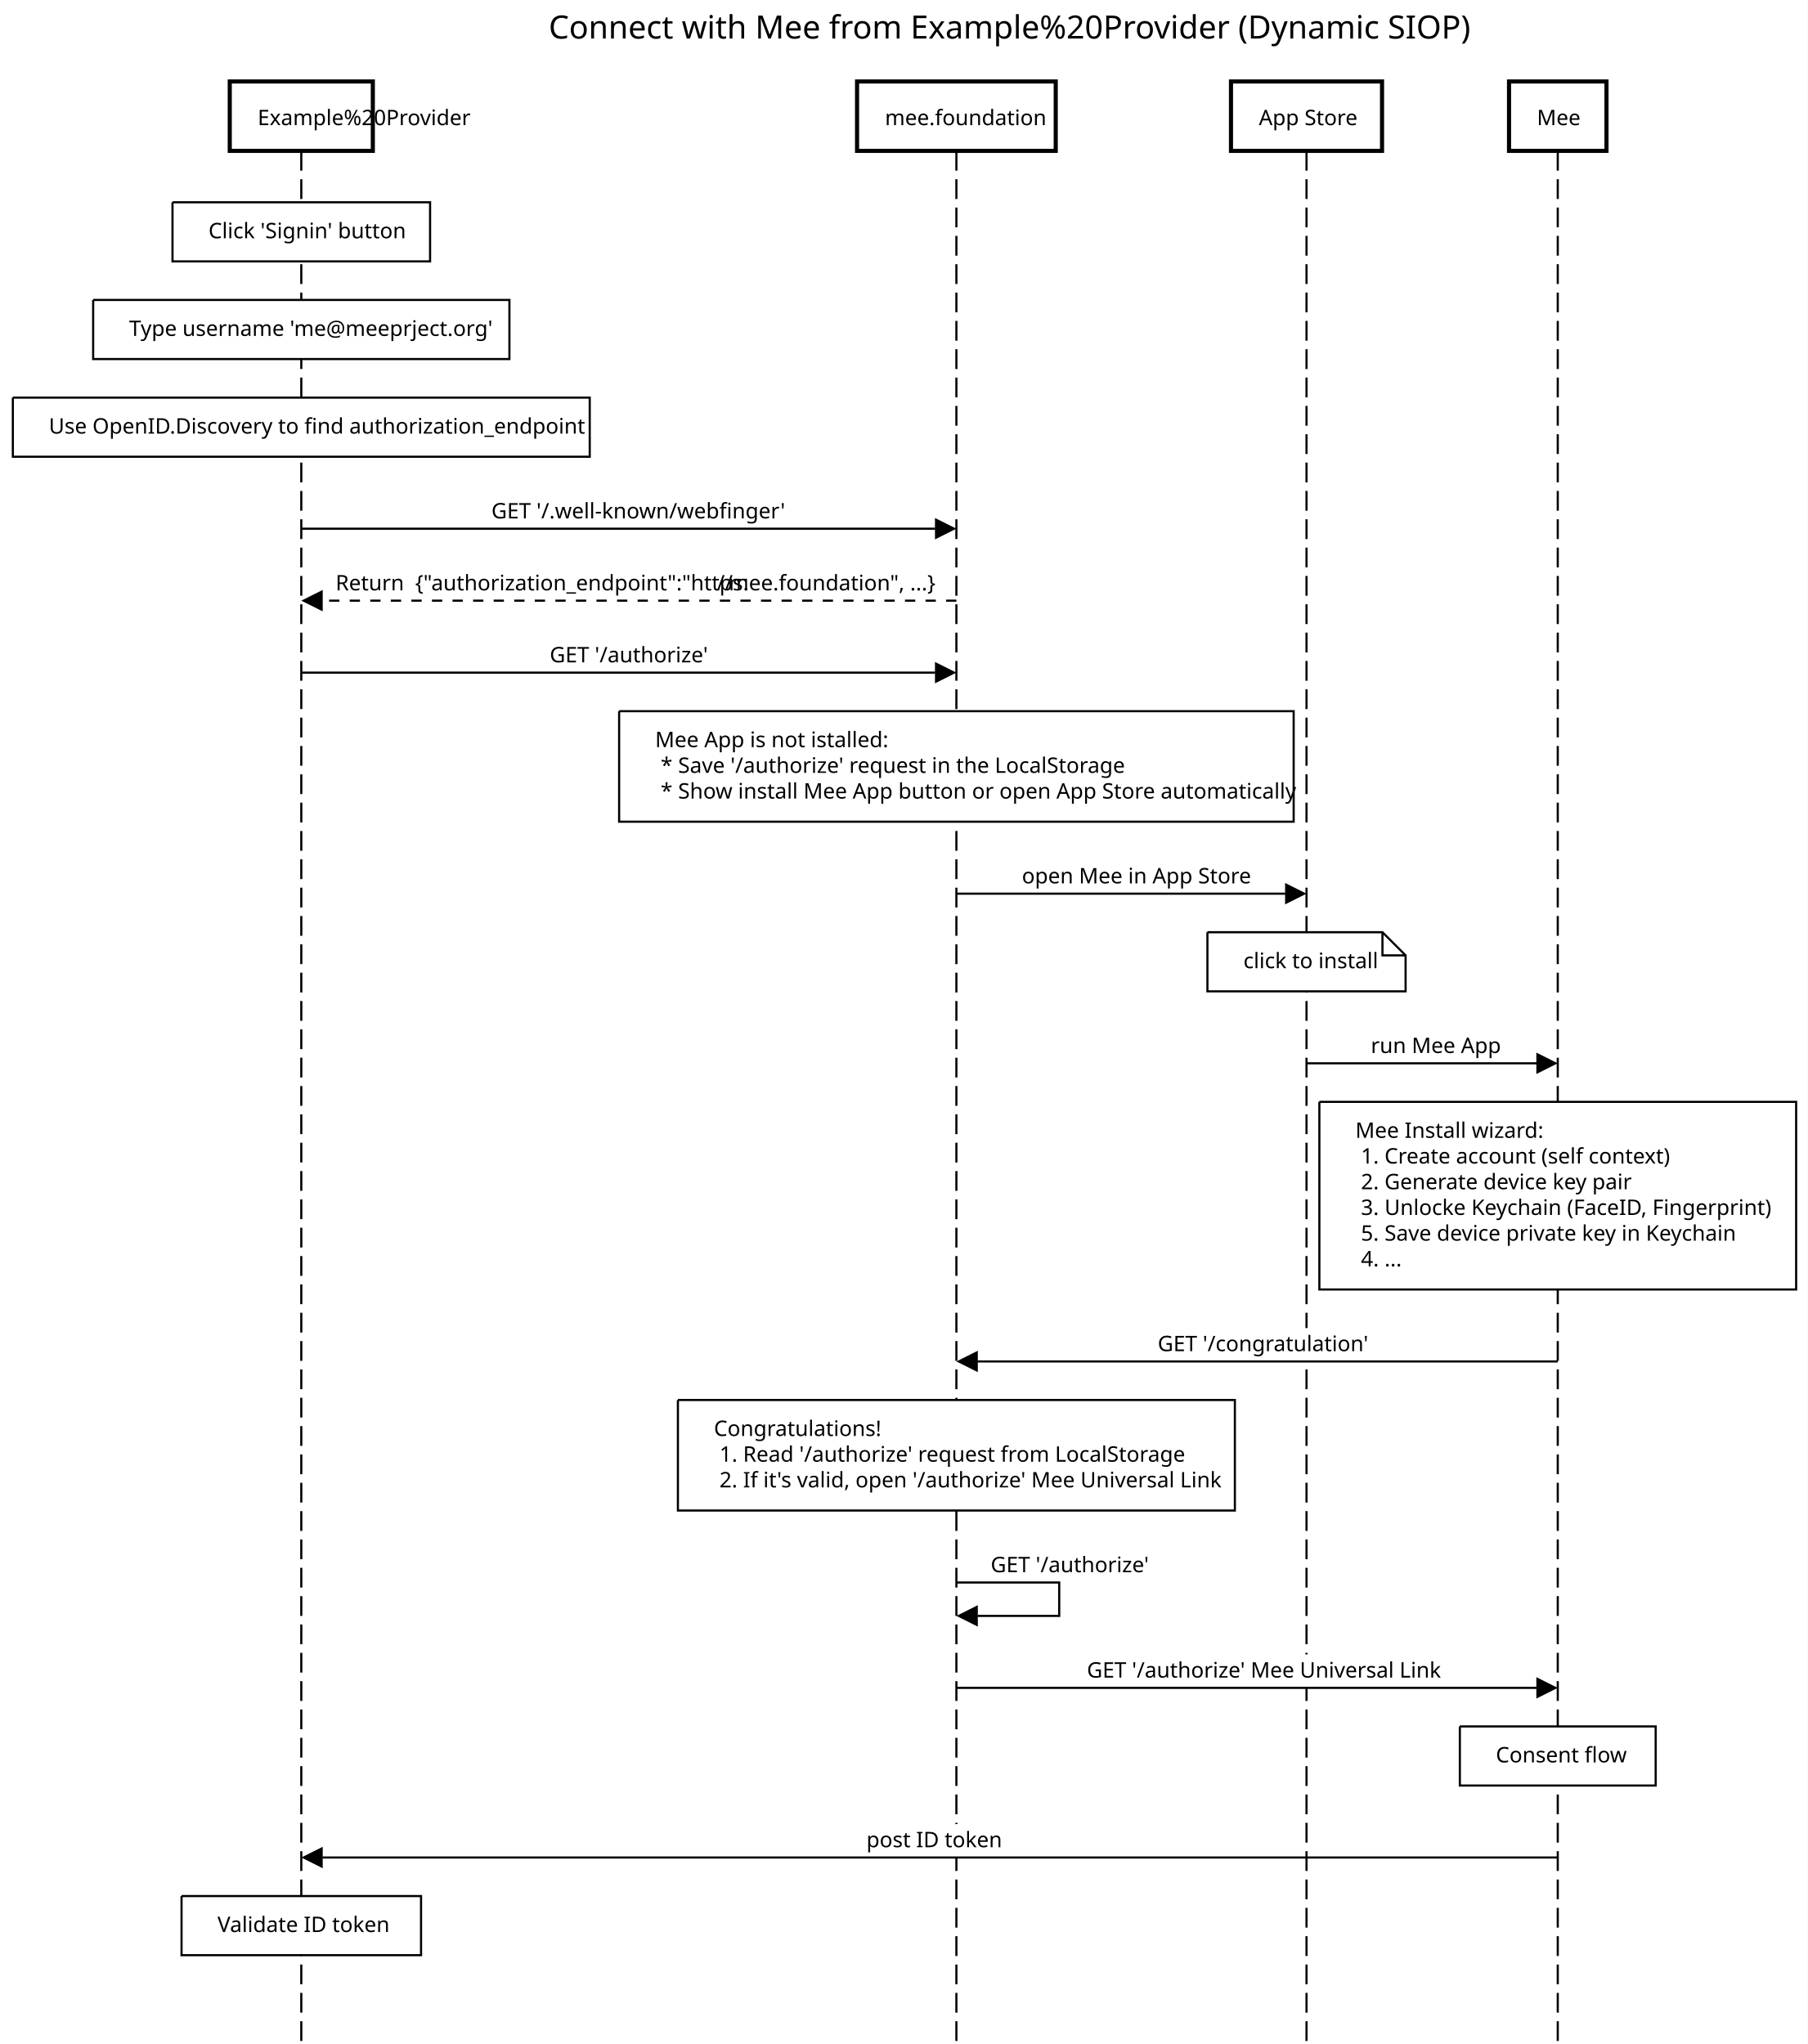
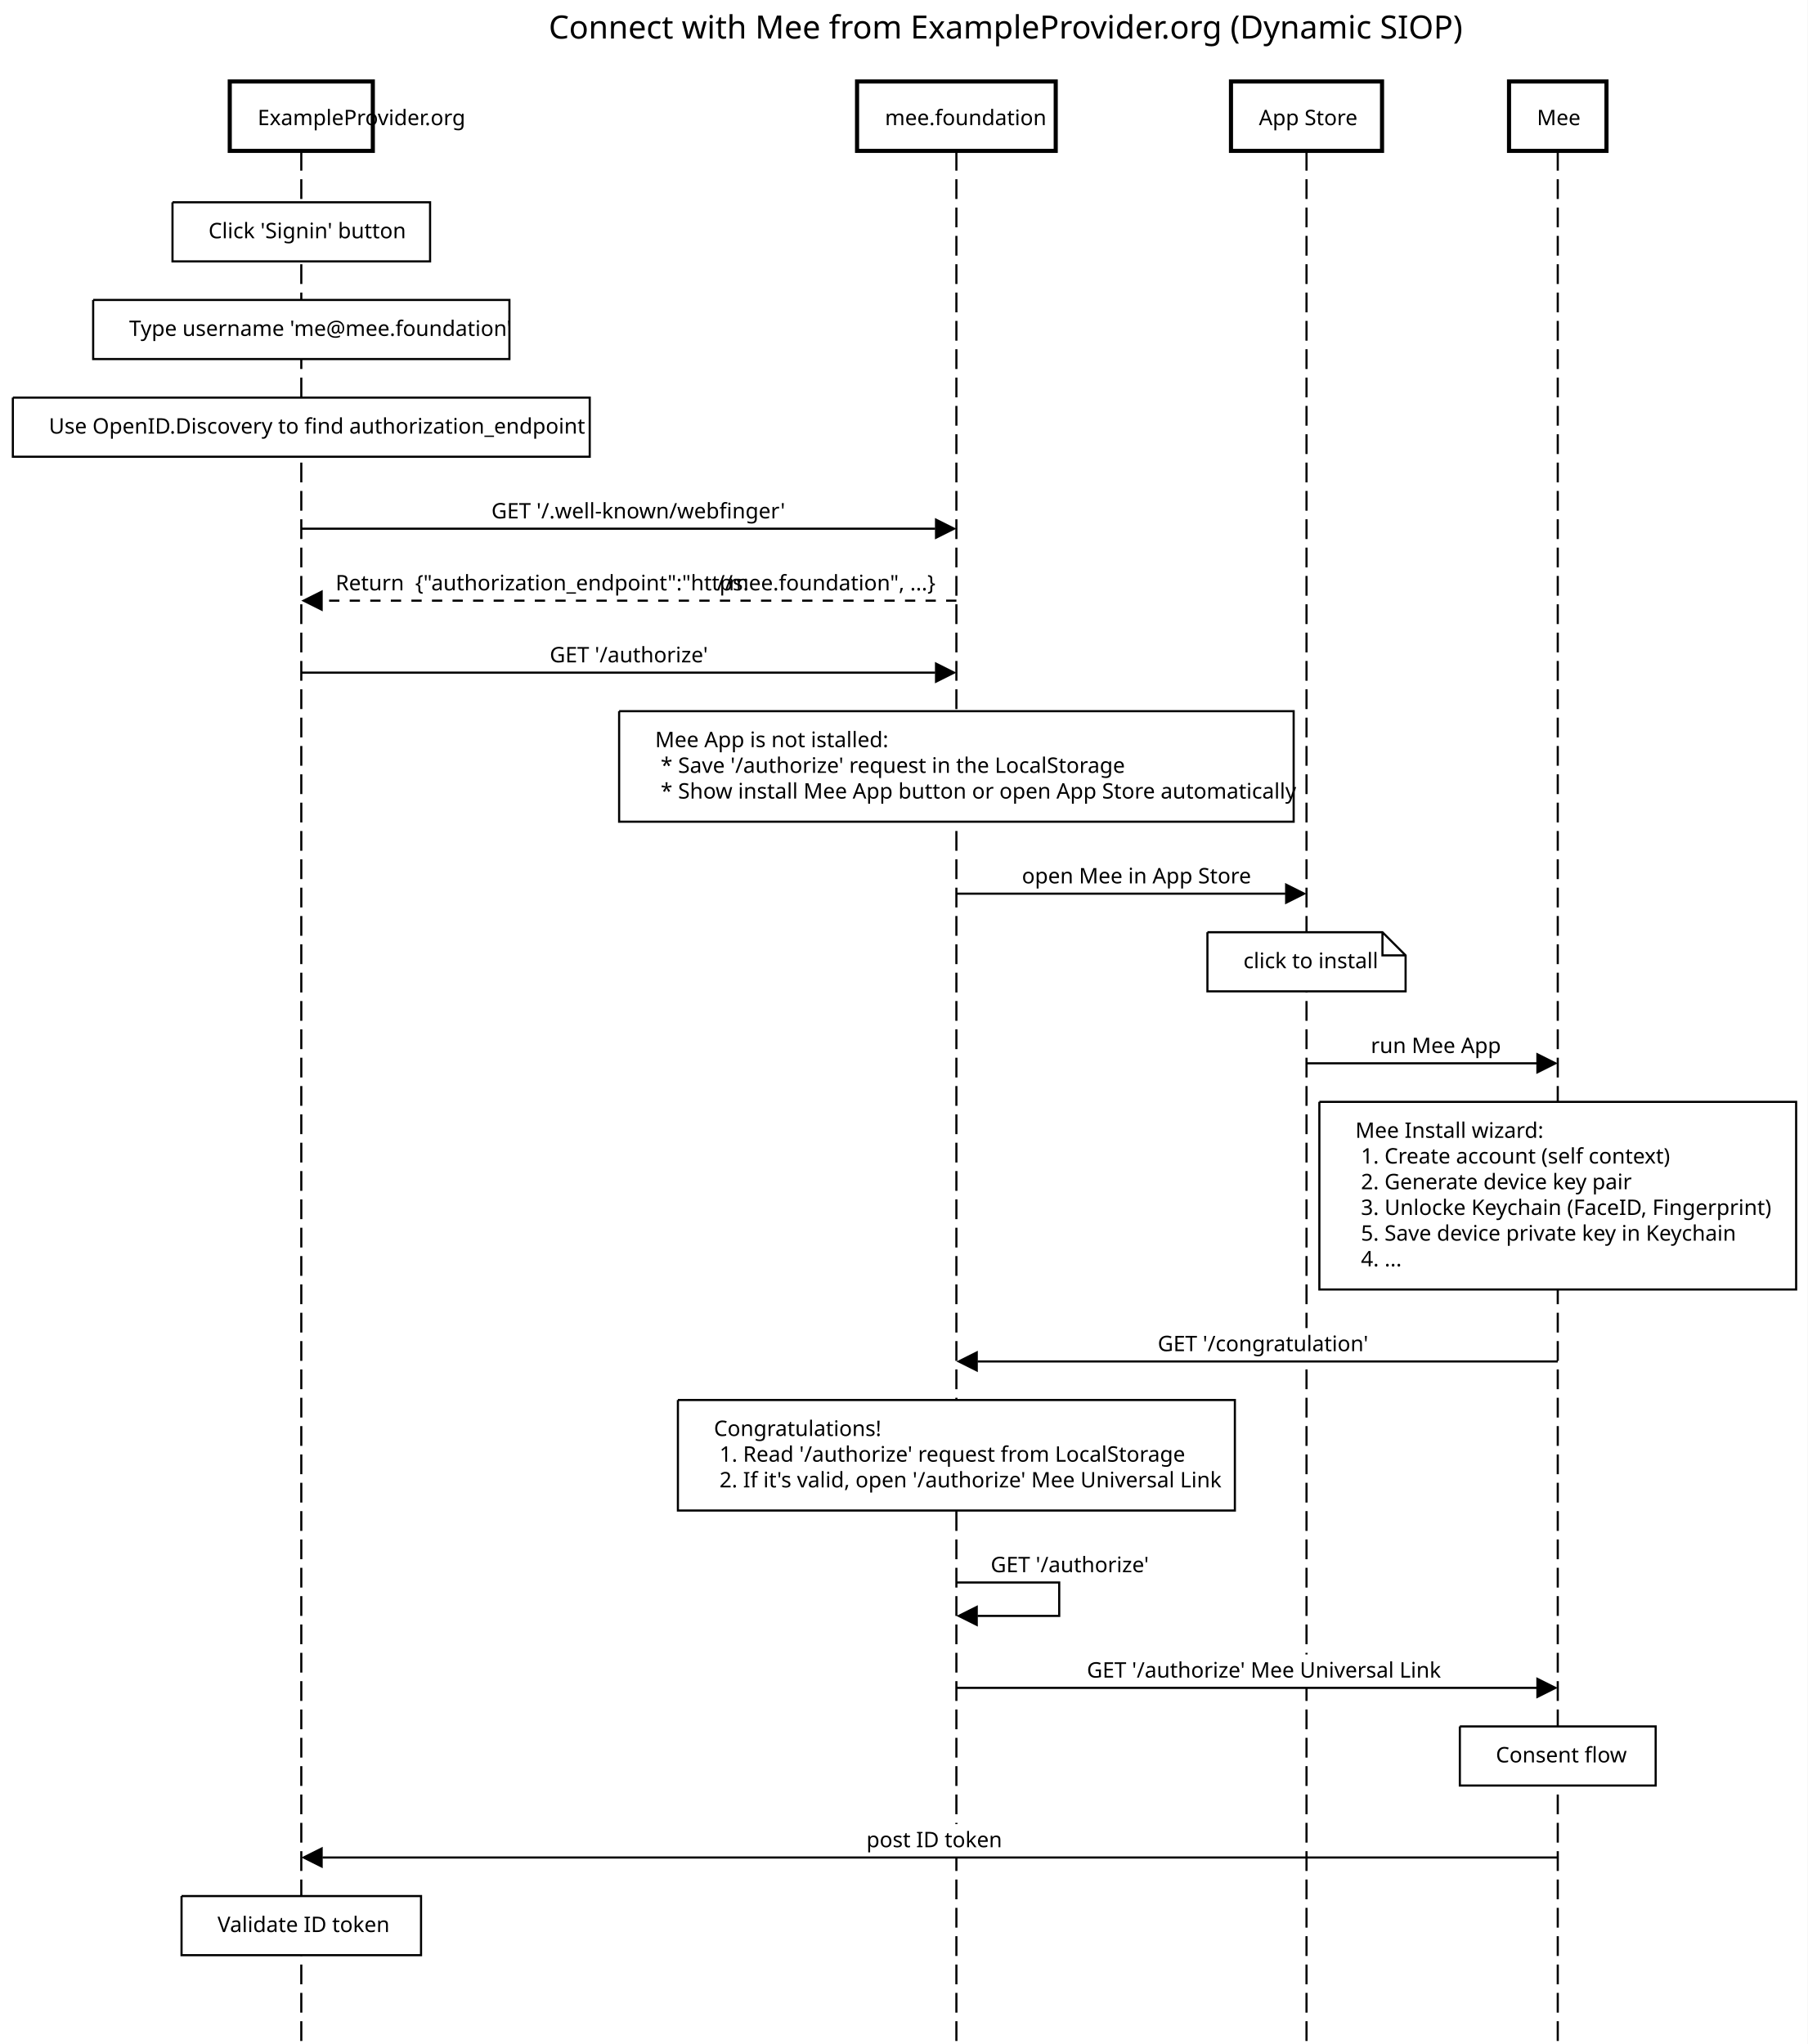
<svg xmlns="http://www.w3.org/2000/svg" version="1.1" width="1237" height="1399">
  <defs />
  <g>
    <g />
    <g />
    <g />
    <g />
    <g />
    <g />
    <g />
    <g />
    <g />
    <g />
    <g />
    <g />
    <g />
    <g />
    <g />
    <g />
    <g />
    <g />
    <g />
    <g />
    <g />
    <g />
    <g />
    <g />
    <g />
    <g />
    <g />
    <g />
    <g />
    <g>
      <rect fill="white" stroke="none" x="0" y="0" width="1237" height="1399" />
    </g>
    <g>
-       <text fill="black" stroke="none" font-family="sans-serif" font-size="16.5pt" font-style="normal" font-weight="normal" text-decoration="normal" x="375.492" y="26.388" text-anchor="start" dominant-baseline="alphabetic" xml:space="preserve">Connect with Mee from Example%20Provider (Dynamic SIOP)</text>
+       <text fill="black" stroke="none" font-family="sans-serif" font-size="16.5pt" font-style="normal" font-weight="normal" text-decoration="normal" x="375.492" y="26.388" text-anchor="start" dominant-baseline="alphabetic" xml:space="preserve">Connect with Mee from ExampleProvider.org (Dynamic SIOP)</text>
    </g>
    <g />
    <g>
      <path fill="none" stroke="black" paint-order="fill stroke markers" d=" M 206.184 103.264 L 206.184 1399.776" stroke-miterlimit="10" stroke-width="1.466" stroke-dasharray="13.532,5.864" />
      <path fill="none" stroke="black" paint-order="fill stroke markers" d=" M 654.491 103.264 L 654.491 1399.776" stroke-miterlimit="10" stroke-width="1.466" stroke-dasharray="13.532,5.864" />
      <path fill="none" stroke="black" paint-order="fill stroke markers" d=" M 894.089 103.264 L 894.089 1399.776" stroke-miterlimit="10" stroke-width="1.466" stroke-dasharray="13.532,5.864" />
      <path fill="none" stroke="black" paint-order="fill stroke markers" d=" M 1066.024 103.264 L 1066.024 1399.776" stroke-miterlimit="10" stroke-width="1.466" stroke-dasharray="13.532,5.864" />
    </g>
    <g>
      <path fill="none" stroke="none" />
      <g>
        <path fill="white" stroke="black" paint-order="fill stroke markers" d=" M 157.229 55.766 L 255.138 55.766 L 255.138 103.264 L 157.229 103.264 L 157.229 55.766 Z" stroke-miterlimit="10" stroke-width="2.815" stroke-dasharray="" />
      </g>
      <g>
        <g />
-         <text fill="black" stroke="none" font-family="sans-serif" font-size="11pt" font-style="normal" font-weight="normal" text-decoration="normal" x="176.316" y="85.672" text-anchor="start" dominant-baseline="alphabetic" xml:space="preserve">Example%20Provider</text>
+         <text fill="black" stroke="none" font-family="sans-serif" font-size="11pt" font-style="normal" font-weight="normal" text-decoration="normal" x="176.316" y="85.672" text-anchor="start" dominant-baseline="alphabetic" xml:space="preserve">ExampleProvider.org</text>
      </g>
      <path fill="none" stroke="none" />
      <g>
        <path fill="white" stroke="black" paint-order="fill stroke markers" d=" M 586.513 55.766 L 722.468 55.766 L 722.468 103.264 L 586.513 103.264 L 586.513 55.766 Z" stroke-miterlimit="10" stroke-width="2.815" stroke-dasharray="" />
      </g>
      <g>
        <g />
        <text fill="black" stroke="none" font-family="sans-serif" font-size="11pt" font-style="normal" font-weight="normal" text-decoration="normal" x="605.6" y="85.672" text-anchor="start" dominant-baseline="alphabetic" xml:space="preserve">mee.foundation</text>
      </g>
      <path fill="none" stroke="none" />
      <g>
        <path fill="white" stroke="black" paint-order="fill stroke markers" d=" M 842.404 55.766 L 945.775 55.766 L 945.775 103.264 L 842.404 103.264 L 842.404 55.766 Z" stroke-miterlimit="10" stroke-width="2.815" stroke-dasharray="" />
      </g>
      <g>
        <g />
        <text fill="black" stroke="none" font-family="sans-serif" font-size="11pt" font-style="normal" font-weight="normal" text-decoration="normal" x="861.491" y="85.672" text-anchor="start" dominant-baseline="alphabetic" xml:space="preserve">App Store</text>
      </g>
      <path fill="none" stroke="none" />
      <g>
        <path fill="white" stroke="black" paint-order="fill stroke markers" d=" M 1032.678 55.766 L 1099.371 55.766 L 1099.371 103.264 L 1032.678 103.264 L 1032.678 55.766 Z" stroke-miterlimit="10" stroke-width="2.815" stroke-dasharray="" />
      </g>
      <g>
        <g />
        <text fill="black" stroke="none" font-family="sans-serif" font-size="11pt" font-style="normal" font-weight="normal" text-decoration="normal" x="1051.765" y="85.672" text-anchor="start" dominant-baseline="alphabetic" xml:space="preserve">Mee</text>
      </g>
    </g>
    <g>
      <path fill="white" stroke="black" paint-order="fill stroke markers" d=" M 118.048 138.447 L 294.32 138.447 L 294.32 178.908 L 118.048 178.908 L 118.048 138.447" stroke-miterlimit="10" stroke-width="1.466" stroke-dasharray="" />
      <g>
        <text fill="black" stroke="none" font-family="sans-serif" font-size="11pt" font-style="normal" font-weight="normal" text-decoration="normal" x="142.676" y="163.076" text-anchor="start" dominant-baseline="alphabetic" xml:space="preserve">Click 'Signin' button</text>
      </g>
      <path fill="white" stroke="black" paint-order="fill stroke markers" d=" M 63.756 205.296 L 348.611 205.296 L 348.611 245.757 L 63.756 245.757 L 63.756 205.296" stroke-miterlimit="10" stroke-width="1.466" stroke-dasharray="" />
      <g>
-         <text fill="black" stroke="none" font-family="sans-serif" font-size="11pt" font-style="normal" font-weight="normal" text-decoration="normal" x="88.385" y="229.924" text-anchor="start" dominant-baseline="alphabetic" xml:space="preserve">Type username 'me@meeprject.org'</text>
+         <text fill="black" stroke="none" font-family="sans-serif" font-size="11pt" font-style="normal" font-weight="normal" text-decoration="normal" x="88.385" y="229.924" text-anchor="start" dominant-baseline="alphabetic" xml:space="preserve">Type username 'me@mee.foundation'</text>
      </g>
      <path fill="white" stroke="black" paint-order="fill stroke markers" d=" M 8.796 272.144 L 403.572 272.144 L 403.572 312.606 L 8.796 312.606 L 8.796 272.144" stroke-miterlimit="10" stroke-width="1.466" stroke-dasharray="" />
      <g>
        <text fill="black" stroke="none" font-family="sans-serif" font-size="11pt" font-style="normal" font-weight="normal" text-decoration="normal" x="33.424" y="296.773" text-anchor="start" dominant-baseline="alphabetic" xml:space="preserve">Use OpenID.Discovery to find authorization_endpoint</text>
      </g>
      <g>
        <g>
          <rect fill="white" stroke="none" x="333.647" y="338.993" width="193.381" height="22.869" />
        </g>
        <text fill="black" stroke="none" font-family="sans-serif" font-size="11pt" font-style="normal" font-weight="normal" text-decoration="normal" x="336.286" y="354.826" text-anchor="start" dominant-baseline="alphabetic" xml:space="preserve">GET '/.well-known/webfinger'</text>
      </g>
      <g>
        <path fill="none" stroke="black" paint-order="fill stroke markers" d=" M 206.184 361.862 L 640.007 361.862" stroke-miterlimit="10" stroke-width="1.466" stroke-dasharray="" />
        <g transform="translate(654.4908,361.8624) translate(-654.4908,-361.8624)">
          <path fill="black" stroke="none" paint-order="stroke fill markers" d=" M 639.831 354.533 L 654.491 361.862 L 639.831 369.192 Z" />
        </g>
      </g>
      <g>
        <g>
          <rect fill="white" stroke="none" x="227.001" y="388.25" width="406.673" height="22.869" />
        </g>
        <text fill="black" stroke="none" font-family="sans-serif" font-size="11pt" font-style="normal" font-weight="normal" text-decoration="normal" x="229.639" y="404.083" text-anchor="start" dominant-baseline="alphabetic" xml:space="preserve">Return  {"authorization_endpoint":"https:</text>
        <text fill="black" stroke="none" font-family="sans-serif" font-size="11pt" font-style="normal" font-weight="normal" text-decoration="normal" x="490.57" y="404.083" text-anchor="start" dominant-baseline="alphabetic" xml:space="preserve">//</text>
        <text fill="black" stroke="none" font-family="sans-serif" font-size="11pt" font-style="normal" font-weight="normal" text-decoration="normal" x="498.716" y="404.083" text-anchor="start" dominant-baseline="alphabetic" xml:space="preserve">mee.foundation", ...} </text>
      </g>
      <g>
        <path fill="none" stroke="black" paint-order="fill stroke markers" d=" M 654.491 411.119 L 220.668 411.119" stroke-miterlimit="10" stroke-width="1.466" stroke-dasharray="7.037" />
        <g transform="translate(206.1838,411.1194) translate(-206.1838,-411.1194)">
          <path fill="black" stroke="none" paint-order="stroke fill markers" d=" M 220.844 403.789 L 206.184 411.119 L 220.844 418.449 Z" />
        </g>
      </g>
      <g>
        <g>
          <rect fill="white" stroke="none" x="373.568" y="437.507" width="113.538" height="22.869" />
        </g>
        <text fill="black" stroke="none" font-family="sans-serif" font-size="11pt" font-style="normal" font-weight="normal" text-decoration="normal" x="376.207" y="453.34" text-anchor="start" dominant-baseline="alphabetic" xml:space="preserve">GET '/authorize' </text>
      </g>
      <g>
        <path fill="none" stroke="black" paint-order="fill stroke markers" d=" M 206.184 460.376 L 640.007 460.376" stroke-miterlimit="10" stroke-width="1.466" stroke-dasharray="" />
        <g transform="translate(654.4908,460.3763) translate(-654.4908,-460.3763)">
          <path fill="black" stroke="none" paint-order="stroke fill markers" d=" M 639.831 453.046 L 654.491 460.376 L 639.831 467.706 Z" />
        </g>
      </g>
      <path fill="white" stroke="black" paint-order="fill stroke markers" d=" M 423.689 486.764 L 885.293 486.764 L 885.293 562.408 L 423.689 562.408 L 423.689 486.764" stroke-miterlimit="10" stroke-width="1.466" stroke-dasharray="" />
      <g>
        <text fill="black" stroke="none" font-family="sans-serif" font-size="11pt" font-style="normal" font-weight="normal" text-decoration="normal" x="448.317" y="511.392" text-anchor="start" dominant-baseline="alphabetic" xml:space="preserve">Mee App is not istalled:</text>
        <text fill="black" stroke="none" font-family="sans-serif" font-size="11pt" font-style="normal" font-weight="normal" text-decoration="normal" x="448.317" y="528.984" text-anchor="start" dominant-baseline="alphabetic" xml:space="preserve"> * Save '/authorize' request in the LocalStorage</text>
        <text fill="black" stroke="none" font-family="sans-serif" font-size="11pt" font-style="normal" font-weight="normal" text-decoration="normal" x="448.317" y="546.576" text-anchor="start" dominant-baseline="alphabetic" xml:space="preserve"> * Show install Mee App button or open App Store automatically</text>
      </g>
      <g>
        <g>
          <rect fill="white" stroke="none" x="696.673" y="588.796" width="155.235" height="22.869" />
        </g>
        <text fill="black" stroke="none" font-family="sans-serif" font-size="11pt" font-style="normal" font-weight="normal" text-decoration="normal" x="699.311" y="604.629" text-anchor="start" dominant-baseline="alphabetic" xml:space="preserve">open Mee in App Store</text>
      </g>
      <g>
        <path fill="none" stroke="black" paint-order="fill stroke markers" d=" M 654.491 611.665 L 879.605 611.665" stroke-miterlimit="10" stroke-width="1.466" stroke-dasharray="" />
        <g transform="translate(894.0891,611.6654) translate(-894.0891,-611.6654)">
          <path fill="black" stroke="none" paint-order="stroke fill markers" d=" M 879.429 604.336 L 894.089 611.665 L 879.429 618.995 Z" />
        </g>
      </g>
      <path fill="white" stroke="black" paint-order="fill stroke markers" d=" M 826.282 638.053 L 946.063 638.053 L 961.896 653.886 L 961.896 678.514 L 826.282 678.514 L 826.282 638.053 M 946.063 638.053 L 946.063 653.886 L 961.896 653.886" stroke-miterlimit="10" stroke-width="1.466" stroke-dasharray="" />
      <g>
        <text fill="black" stroke="none" font-family="sans-serif" font-size="11pt" font-style="normal" font-weight="normal" text-decoration="normal" x="850.911" y="662.682" text-anchor="start" dominant-baseline="alphabetic" xml:space="preserve">click to install</text>
      </g>
      <g>
        <g>
          <rect fill="white" stroke="none" x="935.449" y="704.902" width="89.215" height="22.869" />
        </g>
        <text fill="black" stroke="none" font-family="sans-serif" font-size="11pt" font-style="normal" font-weight="normal" text-decoration="normal" x="938.088" y="720.734" text-anchor="start" dominant-baseline="alphabetic" xml:space="preserve">run Mee App</text>
      </g>
      <g>
        <path fill="none" stroke="black" paint-order="fill stroke markers" d=" M 894.089 727.771 L 1051.541 727.771" stroke-miterlimit="10" stroke-width="1.466" stroke-dasharray="" />
        <g transform="translate(1066.024,727.771) translate(-1066.024,-727.771)">
          <path fill="black" stroke="none" paint-order="stroke fill markers" d=" M 1051.365 720.441 L 1066.024 727.771 L 1051.365 735.101 Z" />
        </g>
      </g>
      <path fill="white" stroke="black" paint-order="fill stroke markers" d=" M 902.885 754.159 L 1229.164 754.159 L 1229.164 882.578 L 902.885 882.578 L 902.885 754.159" stroke-miterlimit="10" stroke-width="1.466" stroke-dasharray="" />
      <g>
        <text fill="black" stroke="none" font-family="sans-serif" font-size="11pt" font-style="normal" font-weight="normal" text-decoration="normal" x="927.513" y="778.787" text-anchor="start" dominant-baseline="alphabetic" xml:space="preserve">Mee Install wizard:</text>
        <text fill="black" stroke="none" font-family="sans-serif" font-size="11pt" font-style="normal" font-weight="normal" text-decoration="normal" x="927.513" y="796.379" text-anchor="start" dominant-baseline="alphabetic" xml:space="preserve"> 1. Create account (self context)</text>
        <text fill="black" stroke="none" font-family="sans-serif" font-size="11pt" font-style="normal" font-weight="normal" text-decoration="normal" x="927.513" y="813.971" text-anchor="start" dominant-baseline="alphabetic" xml:space="preserve"> 2. Generate device key pair</text>
        <text fill="black" stroke="none" font-family="sans-serif" font-size="11pt" font-style="normal" font-weight="normal" text-decoration="normal" x="927.513" y="831.562" text-anchor="start" dominant-baseline="alphabetic" xml:space="preserve"> 3. Unlocke Keychain (FaceID, Fingerprint)</text>
        <text fill="black" stroke="none" font-family="sans-serif" font-size="11pt" font-style="normal" font-weight="normal" text-decoration="normal" x="927.513" y="849.154" text-anchor="start" dominant-baseline="alphabetic" xml:space="preserve"> 5. Save device private key in Keychain</text>
        <text fill="black" stroke="none" font-family="sans-serif" font-size="11pt" font-style="normal" font-weight="normal" text-decoration="normal" x="927.513" y="866.746" text-anchor="start" dominant-baseline="alphabetic" xml:space="preserve"> 4. ...</text>
      </g>
      <g>
        <g>
          <rect fill="white" stroke="none" x="789.63" y="908.966" width="141.255" height="22.869" />
        </g>
        <text fill="black" stroke="none" font-family="sans-serif" font-size="11pt" font-style="normal" font-weight="normal" text-decoration="normal" x="792.269" y="924.799" text-anchor="start" dominant-baseline="alphabetic" xml:space="preserve">GET '/congratulation'</text>
      </g>
      <g>
        <path fill="none" stroke="black" paint-order="fill stroke markers" d=" M 1066.024 931.835 L 668.975 931.835" stroke-miterlimit="10" stroke-width="1.466" stroke-dasharray="" />
        <g transform="translate(654.4908,931.8354) translate(-654.4908,-931.8354)">
          <path fill="black" stroke="none" paint-order="stroke fill markers" d=" M 669.151 924.505 L 654.491 931.835 L 669.151 939.165 Z" />
        </g>
      </g>
      <path fill="white" stroke="black" paint-order="fill stroke markers" d=" M 463.918 958.223 L 845.064 958.223 L 845.064 1033.868 L 463.918 1033.868 L 463.918 958.223" stroke-miterlimit="10" stroke-width="1.466" stroke-dasharray="" />
      <g>
        <text fill="black" stroke="none" font-family="sans-serif" font-size="11pt" font-style="normal" font-weight="normal" text-decoration="normal" x="488.546" y="982.851" text-anchor="start" dominant-baseline="alphabetic" xml:space="preserve">Congratulations!</text>
        <text fill="black" stroke="none" font-family="sans-serif" font-size="11pt" font-style="normal" font-weight="normal" text-decoration="normal" x="488.546" y="1000.443" text-anchor="start" dominant-baseline="alphabetic" xml:space="preserve"> 1. Read '/authorize' request from LocalStorage</text>
        <text fill="black" stroke="none" font-family="sans-serif" font-size="11pt" font-style="normal" font-weight="normal" text-decoration="normal" x="488.546" y="1018.035" text-anchor="start" dominant-baseline="alphabetic" xml:space="preserve"> 2. If it's valid, open '/authorize' Mee Universal Link </text>
      </g>
      <g>
        <g>
          <rect fill="white" stroke="none" x="675.308" y="1060.255" width="113.538" height="22.869" />
        </g>
        <text fill="black" stroke="none" font-family="sans-serif" font-size="11pt" font-style="normal" font-weight="normal" text-decoration="normal" x="677.947" y="1076.088" text-anchor="start" dominant-baseline="alphabetic" xml:space="preserve">GET '/authorize' </text>
      </g>
      <g>
        <path fill="none" stroke="black" paint-order="fill stroke markers" d=" M 654.491 1083.125 L 724.858 1083.125 L 724.858 1105.994 L 668.975 1105.994" stroke-miterlimit="10" stroke-width="1.466" stroke-dasharray="" />
        <g transform="translate(654.4908,1105.994) translate(-654.4908,-1105.994)">
          <path fill="black" stroke="none" paint-order="stroke fill markers" d=" M 669.151 1098.664 L 654.491 1105.994 L 669.151 1113.324 Z" />
        </g>
      </g>
      <g>
        <g>
          <rect fill="white" stroke="none" x="741.159" y="1132.381" width="238.198" height="22.869" />
        </g>
        <text fill="black" stroke="none" font-family="sans-serif" font-size="11pt" font-style="normal" font-weight="normal" text-decoration="normal" x="743.797" y="1148.214" text-anchor="start" dominant-baseline="alphabetic" xml:space="preserve">GET '/authorize' Mee Universal Link</text>
      </g>
      <g>
        <path fill="none" stroke="black" paint-order="fill stroke markers" d=" M 654.491 1155.251 L 1051.541 1155.251" stroke-miterlimit="10" stroke-width="1.466" stroke-dasharray="" />
        <g transform="translate(1066.024,1155.251) translate(-1066.024,-1155.251)">
          <path fill="black" stroke="none" paint-order="stroke fill markers" d=" M 1051.365 1147.921 L 1066.024 1155.251 L 1051.365 1162.581 Z" />
        </g>
      </g>
      <path fill="white" stroke="black" paint-order="fill stroke markers" d=" M 999.023 1181.638 L 1133.026 1181.638 L 1133.026 1222.099 L 999.023 1222.099 L 999.023 1181.638" stroke-miterlimit="10" stroke-width="1.466" stroke-dasharray="" />
      <g>
        <text fill="black" stroke="none" font-family="sans-serif" font-size="11pt" font-style="normal" font-weight="normal" text-decoration="normal" x="1023.652" y="1206.267" text-anchor="start" dominant-baseline="alphabetic" xml:space="preserve">Consent flow</text>
      </g>
      <g>
        <g>
          <rect fill="white" stroke="none" x="590.276" y="1248.487" width="91.655" height="22.869" />
        </g>
        <text fill="black" stroke="none" font-family="sans-serif" font-size="11pt" font-style="normal" font-weight="normal" text-decoration="normal" x="592.915" y="1264.32" text-anchor="start" dominant-baseline="alphabetic" xml:space="preserve">post ID token</text>
      </g>
      <g>
        <path fill="none" stroke="black" paint-order="fill stroke markers" d=" M 1066.024 1271.356 L 220.668 1271.356" stroke-miterlimit="10" stroke-width="1.466" stroke-dasharray="" />
        <g transform="translate(206.1838,1271.356) translate(-206.1838,-1271.356)">
          <path fill="black" stroke="none" paint-order="stroke fill markers" d=" M 220.844 1264.026 L 206.184 1271.356 L 220.844 1278.686 Z" />
        </g>
      </g>
      <path fill="white" stroke="black" paint-order="fill stroke markers" d=" M 124.236 1297.744 L 288.131 1297.744 L 288.131 1338.205 L 124.236 1338.205 L 124.236 1297.744" stroke-miterlimit="10" stroke-width="1.466" stroke-dasharray="" />
      <g>
        <text fill="black" stroke="none" font-family="sans-serif" font-size="11pt" font-style="normal" font-weight="normal" text-decoration="normal" x="148.865" y="1322.372" text-anchor="start" dominant-baseline="alphabetic" xml:space="preserve">Validate ID token </text>
      </g>
    </g>
    <g />
    <g />
    <g />
    <g />
  </g>
</svg>
